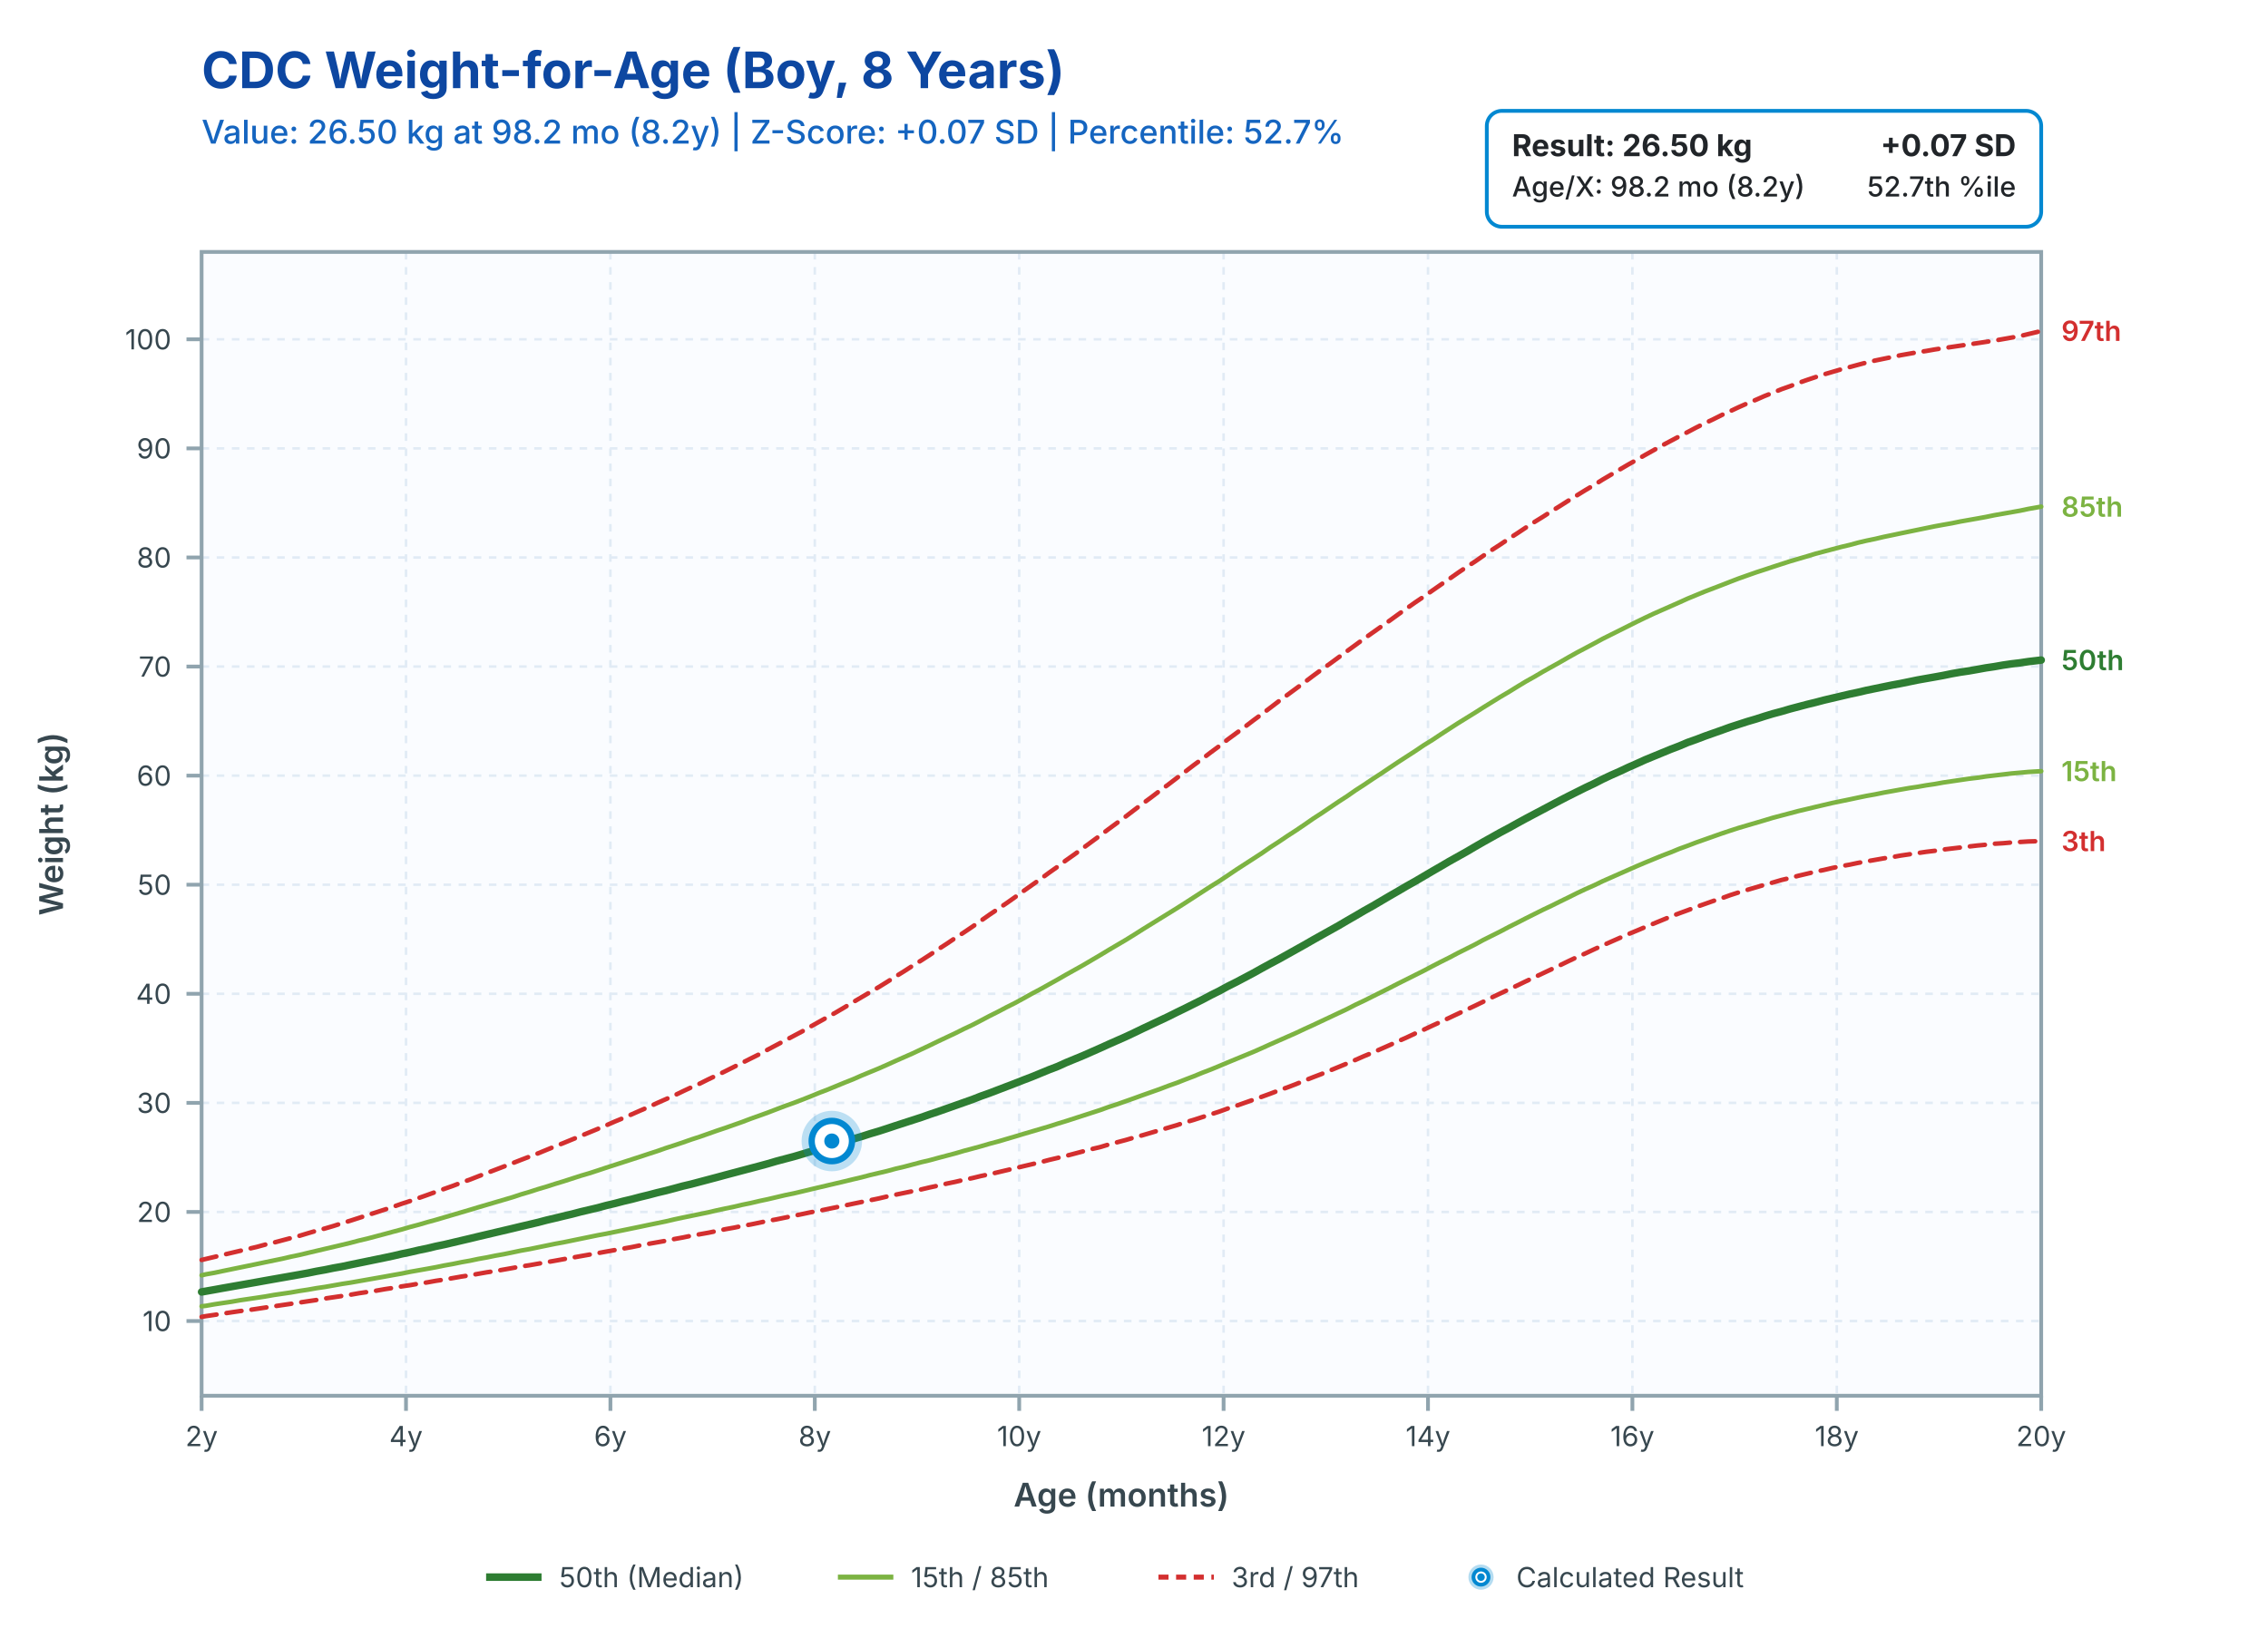
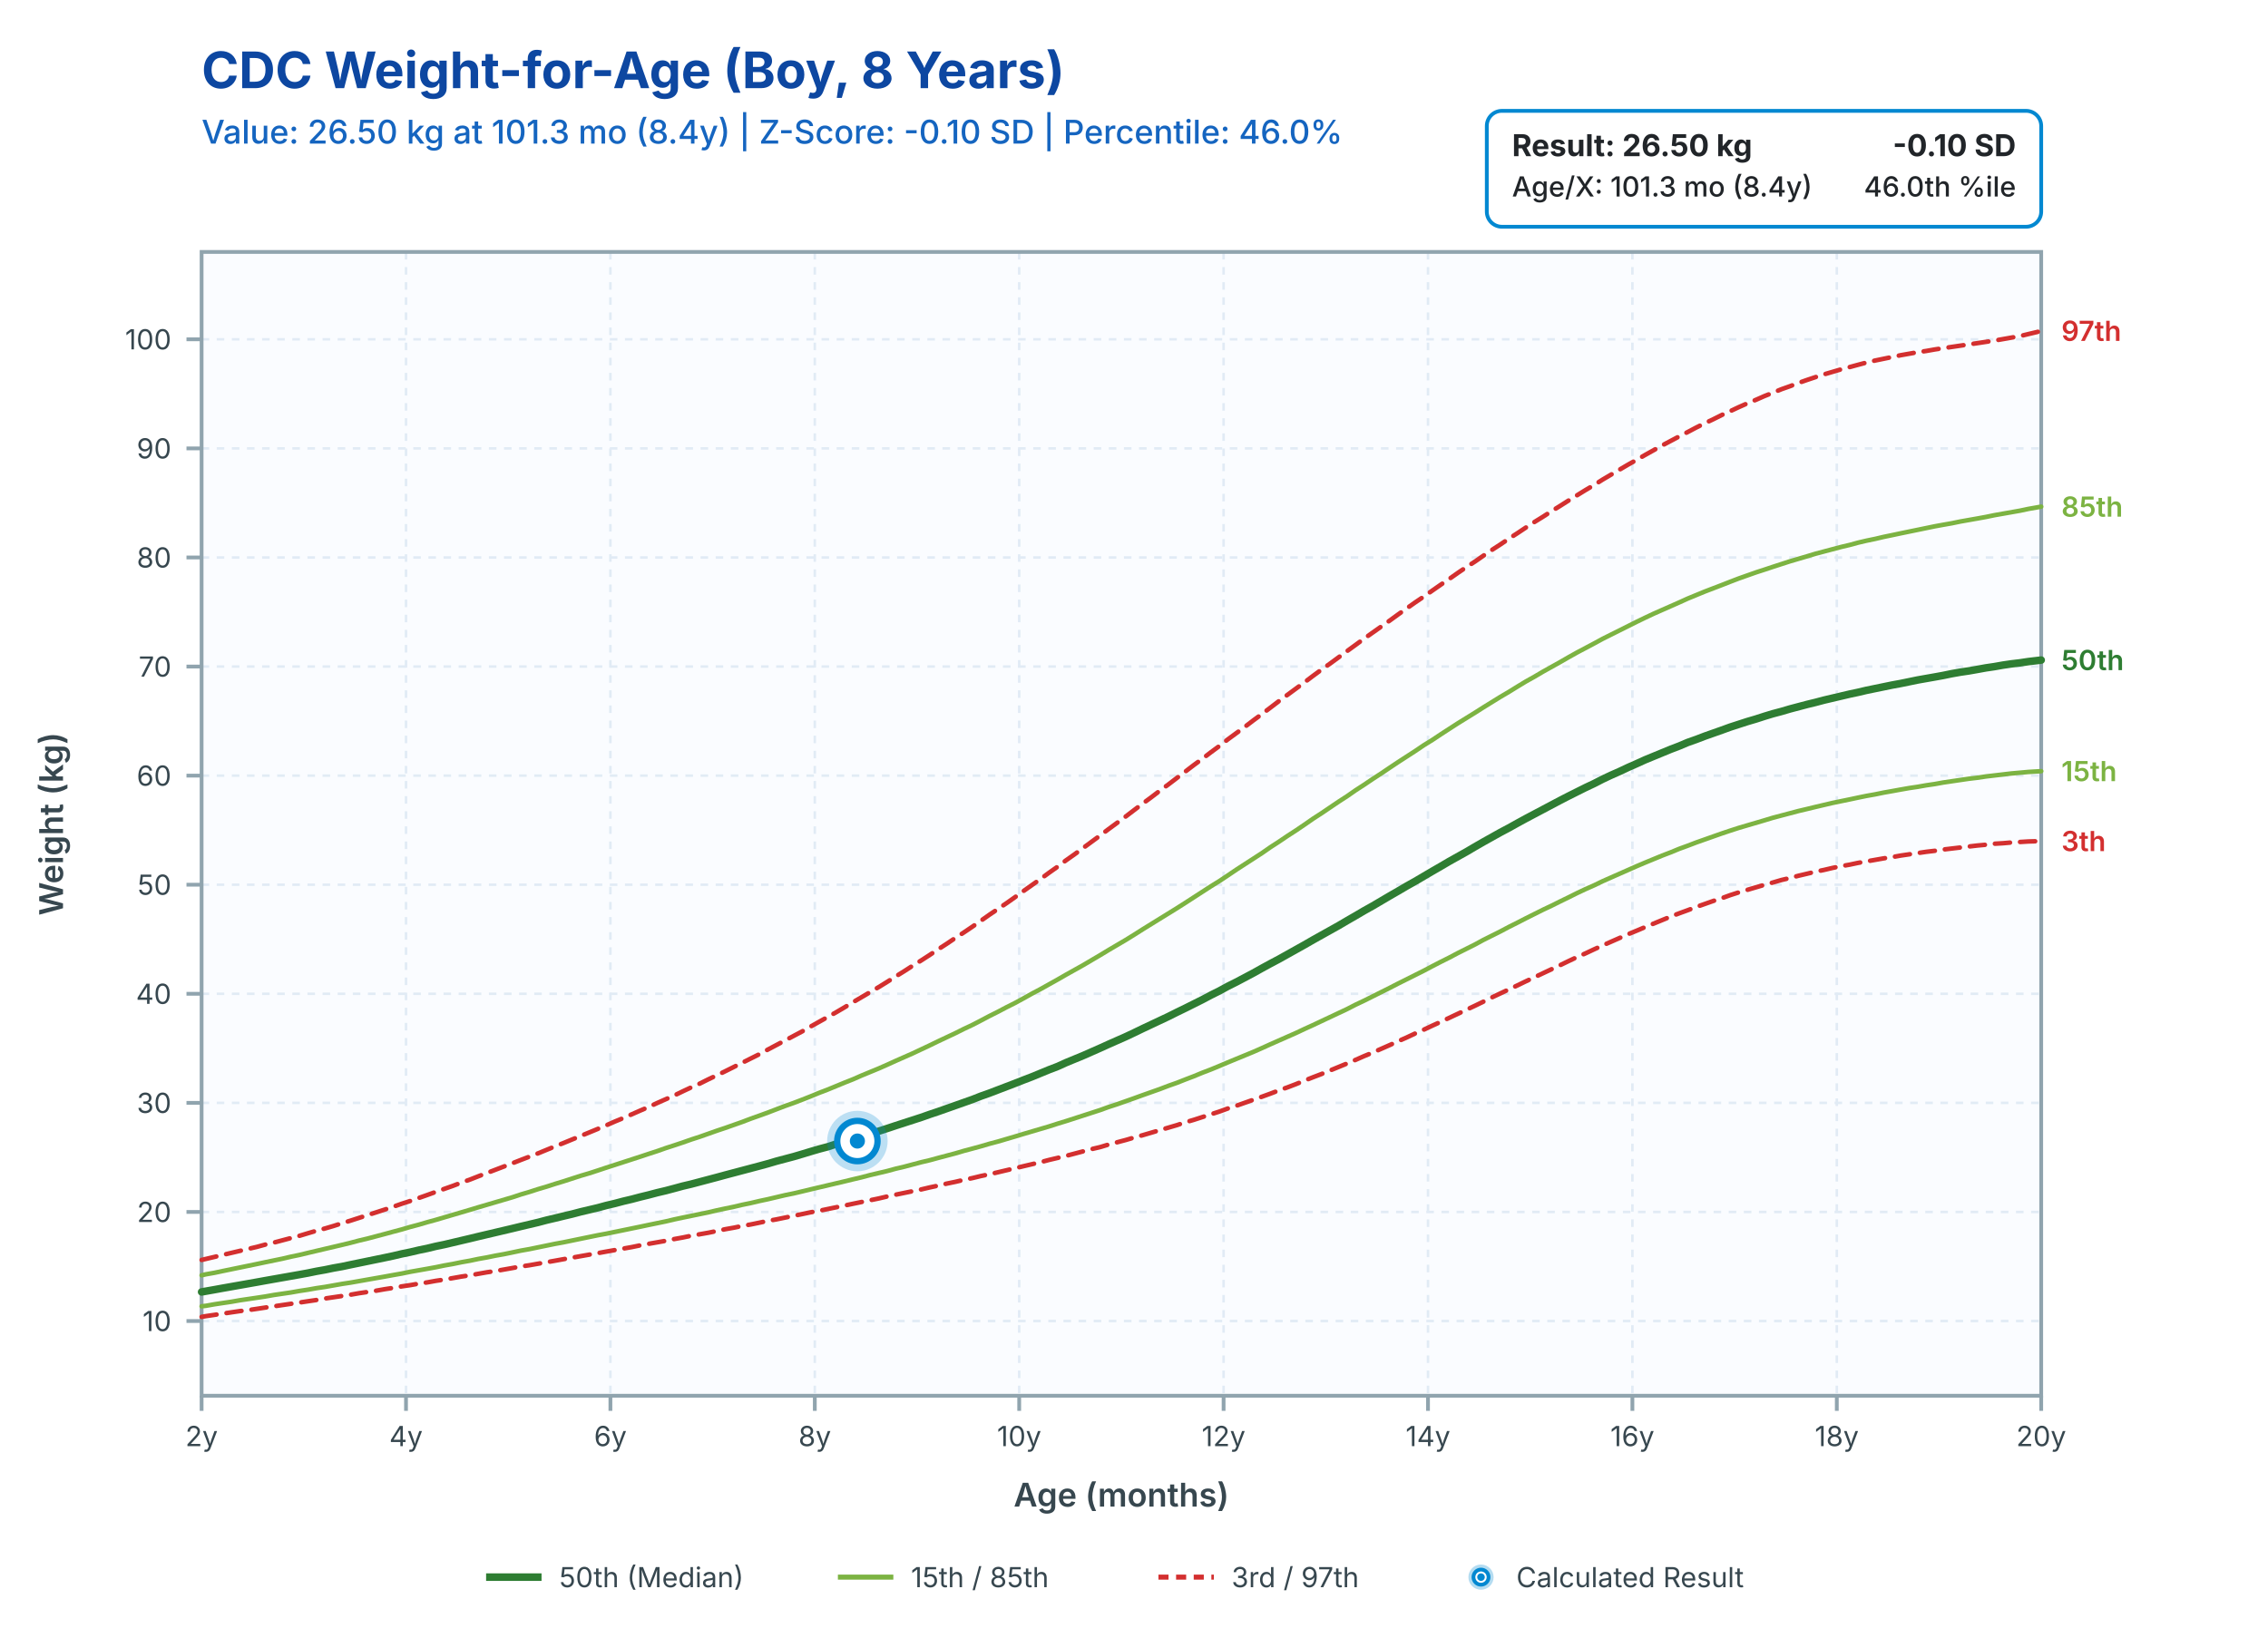
<svg xmlns="http://www.w3.org/2000/svg" viewBox="0 0 900.0 650.0" width="900.0" height="650.0">
  <rect fill="rgb(255, 255, 255)" width="900.0" height="650.0" />
  <g transform="translate(80.0, 35)">
    <text font-family="system-ui, -apple-system, sans-serif" font-size="20" font-weight="700" fill="rgb(13, 71, 161)" x="0" y="0">CDC Weight-for-Age (Boy, 8 Years)</text>
-     <text font-family="system-ui, -apple-system, sans-serif" font-size="13" font-weight="500" fill="rgb(21, 101, 192)" x="0" y="22">Value: 26.50 kg at 98.2 mo (8.2y) | Z-Score: +0.07 SD | Percentile: 52.7%</text>
+     <text font-family="system-ui, -apple-system, sans-serif" font-size="13" font-weight="500" fill="rgb(21, 101, 192)" x="0" y="22">Value: 26.50 kg at 101.3 mo (8.4y) | Z-Score: -0.10 SD | Percentile: 46.0%</text>
  </g>
  <rect fill="rgb(250, 252, 255)" x="80.0" y="100.0" width="730.0" height="454.0" />
  <line stroke="rgb(225, 235, 245)" stroke-width="1" stroke-dasharray="3,3" x1="80.0" y1="100.0" x2="80.0" y2="554.0" />
  <line stroke="rgb(225, 235, 245)" stroke-width="1" stroke-dasharray="3,3" x1="161.111" y1="100.0" x2="161.111" y2="554.0" />
  <line stroke="rgb(225, 235, 245)" stroke-width="1" stroke-dasharray="3,3" x1="242.222" y1="100.0" x2="242.222" y2="554.0" />
  <line stroke="rgb(225, 235, 245)" stroke-width="1" stroke-dasharray="3,3" x1="323.333" y1="100.0" x2="323.333" y2="554.0" />
  <line stroke="rgb(225, 235, 245)" stroke-width="1" stroke-dasharray="3,3" x1="404.444" y1="100.0" x2="404.444" y2="554.0" />
  <line stroke="rgb(225, 235, 245)" stroke-width="1" stroke-dasharray="3,3" x1="485.556" y1="100.0" x2="485.556" y2="554.0" />
  <line stroke="rgb(225, 235, 245)" stroke-width="1" stroke-dasharray="3,3" x1="566.667" y1="100.0" x2="566.667" y2="554.0" />
  <line stroke="rgb(225, 235, 245)" stroke-width="1" stroke-dasharray="3,3" x1="647.778" y1="100.0" x2="647.778" y2="554.0" />
  <line stroke="rgb(225, 235, 245)" stroke-width="1" stroke-dasharray="3,3" x1="728.889" y1="100.0" x2="728.889" y2="554.0" />
  <line stroke="rgb(225, 235, 245)" stroke-width="1" stroke-dasharray="3,3" x1="810.0" y1="100.0" x2="810.0" y2="554.0" />
  <line stroke="rgb(225, 235, 245)" stroke-width="1" stroke-dasharray="3,3" x1="80.0" y1="524.344" x2="810.0" y2="524.344" />
  <line stroke="rgb(225, 235, 245)" stroke-width="1" stroke-dasharray="3,3" x1="80.0" y1="481.048" x2="810.0" y2="481.048" />
  <line stroke="rgb(225, 235, 245)" stroke-width="1" stroke-dasharray="3,3" x1="80.0" y1="437.752" x2="810.0" y2="437.752" />
  <line stroke="rgb(225, 235, 245)" stroke-width="1" stroke-dasharray="3,3" x1="80.0" y1="394.456" x2="810.0" y2="394.456" />
  <line stroke="rgb(225, 235, 245)" stroke-width="1" stroke-dasharray="3,3" x1="80.0" y1="351.16" x2="810.0" y2="351.16" />
  <line stroke="rgb(225, 235, 245)" stroke-width="1" stroke-dasharray="3,3" x1="80.0" y1="307.864" x2="810.0" y2="307.864" />
  <line stroke="rgb(225, 235, 245)" stroke-width="1" stroke-dasharray="3,3" x1="80.0" y1="264.568" x2="810.0" y2="264.568" />
  <line stroke="rgb(225, 235, 245)" stroke-width="1" stroke-dasharray="3,3" x1="80.0" y1="221.272" x2="810.0" y2="221.272" />
  <line stroke="rgb(225, 235, 245)" stroke-width="1" stroke-dasharray="3,3" x1="80.0" y1="177.976" x2="810.0" y2="177.976" />
  <line stroke="rgb(225, 235, 245)" stroke-width="1" stroke-dasharray="3,3" x1="80.0" y1="134.68" x2="810.0" y2="134.68" />
  <rect stroke="rgb(144, 164, 174)" stroke-width="1.5" fill="none" x="80.0" y="100.0" width="730.0" height="454.0" />
  <line stroke="rgb(144, 164, 174)" stroke-width="1.5" x1="80.0" y1="554.0" x2="80.0" y2="560.0" />
  <text font-family="system-ui, -apple-system, sans-serif" font-size="11" fill="rgb(55, 71, 79)" x="80.0" y="574.0" text-anchor="middle">2y</text>
  <line stroke="rgb(144, 164, 174)" stroke-width="1.5" x1="161.111" y1="554.0" x2="161.111" y2="560.0" />
  <text font-family="system-ui, -apple-system, sans-serif" font-size="11" fill="rgb(55, 71, 79)" x="161.111" y="574.0" text-anchor="middle">4y</text>
  <line stroke="rgb(144, 164, 174)" stroke-width="1.5" x1="242.222" y1="554.0" x2="242.222" y2="560.0" />
  <text font-family="system-ui, -apple-system, sans-serif" font-size="11" fill="rgb(55, 71, 79)" x="242.222" y="574.0" text-anchor="middle">6y</text>
  <line stroke="rgb(144, 164, 174)" stroke-width="1.5" x1="323.333" y1="554.0" x2="323.333" y2="560.0" />
  <text font-family="system-ui, -apple-system, sans-serif" font-size="11" fill="rgb(55, 71, 79)" x="323.333" y="574.0" text-anchor="middle">8y</text>
  <line stroke="rgb(144, 164, 174)" stroke-width="1.5" x1="404.444" y1="554.0" x2="404.444" y2="560.0" />
  <text font-family="system-ui, -apple-system, sans-serif" font-size="11" fill="rgb(55, 71, 79)" x="404.444" y="574.0" text-anchor="middle">10y</text>
  <line stroke="rgb(144, 164, 174)" stroke-width="1.5" x1="485.556" y1="554.0" x2="485.556" y2="560.0" />
  <text font-family="system-ui, -apple-system, sans-serif" font-size="11" fill="rgb(55, 71, 79)" x="485.556" y="574.0" text-anchor="middle">12y</text>
  <line stroke="rgb(144, 164, 174)" stroke-width="1.5" x1="566.667" y1="554.0" x2="566.667" y2="560.0" />
  <text font-family="system-ui, -apple-system, sans-serif" font-size="11" fill="rgb(55, 71, 79)" x="566.667" y="574.0" text-anchor="middle">14y</text>
  <line stroke="rgb(144, 164, 174)" stroke-width="1.5" x1="647.778" y1="554.0" x2="647.778" y2="560.0" />
  <text font-family="system-ui, -apple-system, sans-serif" font-size="11" fill="rgb(55, 71, 79)" x="647.778" y="574.0" text-anchor="middle">16y</text>
  <line stroke="rgb(144, 164, 174)" stroke-width="1.5" x1="728.889" y1="554.0" x2="728.889" y2="560.0" />
  <text font-family="system-ui, -apple-system, sans-serif" font-size="11" fill="rgb(55, 71, 79)" x="728.889" y="574.0" text-anchor="middle">18y</text>
  <line stroke="rgb(144, 164, 174)" stroke-width="1.5" x1="810.0" y1="554.0" x2="810.0" y2="560.0" />
  <text font-family="system-ui, -apple-system, sans-serif" font-size="11" fill="rgb(55, 71, 79)" x="810.0" y="574.0" text-anchor="middle">20y</text>
  <text font-family="system-ui, -apple-system, sans-serif" font-size="13" font-weight="600" fill="rgb(55, 71, 79)" x="445.0" y="598.0" text-anchor="middle">Age (months)</text>
  <line stroke="rgb(144, 164, 174)" stroke-width="1.5" x1="74.0" y1="524.344" x2="80.0" y2="524.344" />
  <text font-family="system-ui, -apple-system, sans-serif" font-size="11" fill="rgb(55, 71, 79)" x="68.0" y="528.344" text-anchor="end">10</text>
  <line stroke="rgb(144, 164, 174)" stroke-width="1.5" x1="74.0" y1="481.048" x2="80.0" y2="481.048" />
  <text font-family="system-ui, -apple-system, sans-serif" font-size="11" fill="rgb(55, 71, 79)" x="68.0" y="485.048" text-anchor="end">20</text>
  <line stroke="rgb(144, 164, 174)" stroke-width="1.5" x1="74.0" y1="437.752" x2="80.0" y2="437.752" />
  <text font-family="system-ui, -apple-system, sans-serif" font-size="11" fill="rgb(55, 71, 79)" x="68.0" y="441.752" text-anchor="end">30</text>
  <line stroke="rgb(144, 164, 174)" stroke-width="1.5" x1="74.0" y1="394.456" x2="80.0" y2="394.456" />
  <text font-family="system-ui, -apple-system, sans-serif" font-size="11" fill="rgb(55, 71, 79)" x="68.0" y="398.456" text-anchor="end">40</text>
  <line stroke="rgb(144, 164, 174)" stroke-width="1.5" x1="74.0" y1="351.16" x2="80.0" y2="351.16" />
  <text font-family="system-ui, -apple-system, sans-serif" font-size="11" fill="rgb(55, 71, 79)" x="68.0" y="355.16" text-anchor="end">50</text>
  <line stroke="rgb(144, 164, 174)" stroke-width="1.5" x1="74.0" y1="307.864" x2="80.0" y2="307.864" />
  <text font-family="system-ui, -apple-system, sans-serif" font-size="11" fill="rgb(55, 71, 79)" x="68.0" y="311.864" text-anchor="end">60</text>
  <line stroke="rgb(144, 164, 174)" stroke-width="1.5" x1="74.0" y1="264.568" x2="80.0" y2="264.568" />
  <text font-family="system-ui, -apple-system, sans-serif" font-size="11" fill="rgb(55, 71, 79)" x="68.0" y="268.568" text-anchor="end">70</text>
  <line stroke="rgb(144, 164, 174)" stroke-width="1.5" x1="74.0" y1="221.272" x2="80.0" y2="221.272" />
  <text font-family="system-ui, -apple-system, sans-serif" font-size="11" fill="rgb(55, 71, 79)" x="68.0" y="225.272" text-anchor="end">80</text>
  <line stroke="rgb(144, 164, 174)" stroke-width="1.5" x1="74.0" y1="177.976" x2="80.0" y2="177.976" />
  <text font-family="system-ui, -apple-system, sans-serif" font-size="11" fill="rgb(55, 71, 79)" x="68.0" y="181.976" text-anchor="end">90</text>
  <line stroke="rgb(144, 164, 174)" stroke-width="1.5" x1="74.0" y1="134.68" x2="80.0" y2="134.68" />
  <text font-family="system-ui, -apple-system, sans-serif" font-size="11" fill="rgb(55, 71, 79)" x="68.0" y="138.68" text-anchor="end">100</text>
  <text font-family="system-ui, -apple-system, sans-serif" font-size="13" font-weight="600" fill="rgb(55, 71, 79)" x="0" y="0" transform="translate(25, 327.0) rotate(-90)" text-anchor="middle">Weight (kg)</text>
  <path d="M 80.0 522.7 L 81.7 522.4 L 85.1 521.9 L 88.4 521.4 L 91.8 520.9 L 95.2 520.4 L 98.6 520.0 L 102.0 519.5 L 105.3 519.0 L 108.7 518.5 L 112.1 518.0 L 115.5 517.5 L 118.9 517.0 L 122.2 516.5 L 125.6 516.0 L 129.0 515.4 L 132.4 514.9 L 135.8 514.4 L 139.1 513.9 L 142.5 513.3 L 145.9 512.8 L 149.3 512.3 L 152.7 511.7 L 156.0 511.2 L 159.4 510.6 L 162.8 510.1 L 166.2 509.5 L 169.6 509.0 L 172.9 508.4 L 176.3 507.9 L 179.7 507.3 L 183.1 506.7 L 186.5 506.2 L 189.8 505.6 L 193.2 505.0 L 196.6 504.5 L 200.0 503.9 L 203.4 503.3 L 206.7 502.7 L 210.1 502.2 L 213.5 501.6 L 216.9 501.0 L 220.3 500.4 L 223.6 499.8 L 227.0 499.2 L 230.4 498.6 L 233.8 498.0 L 237.2 497.4 L 240.5 496.8 L 243.9 496.2 L 247.3 495.6 L 250.7 495.0 L 254.1 494.3 L 257.4 493.7 L 260.8 493.1 L 264.2 492.5 L 267.6 491.8 L 270.9 491.2 L 274.3 490.5 L 277.7 489.9 L 281.1 489.3 L 284.5 488.6 L 287.8 487.9 L 291.2 487.3 L 294.6 486.6 L 298.0 486.0 L 301.4 485.3 L 304.7 484.6 L 308.1 484.0 L 311.5 483.3 L 314.9 482.6 L 318.3 481.9 L 321.6 481.2 L 325.0 480.6 L 328.4 479.9 L 331.8 479.2 L 335.2 478.5 L 338.5 477.8 L 341.9 477.1 L 345.3 476.4 L 348.7 475.7 L 352.1 474.9 L 355.4 474.2 L 358.8 473.5 L 362.2 472.8 L 365.6 472.1 L 369.0 471.3 L 372.3 470.6 L 375.7 469.8 L 379.1 469.1 L 382.5 468.3 L 385.9 467.6 L 389.2 466.8 L 392.6 466.1 L 396.0 465.3 L 399.4 464.5 L 402.8 463.7 L 406.1 462.9 L 409.5 462.1 L 412.9 461.3 L 416.3 460.4 L 419.7 459.6 L 423.0 458.8 L 426.4 457.9 L 429.8 457.0 L 433.2 456.1 L 436.6 455.3 L 439.9 454.3 L 443.3 453.4 L 446.7 452.5 L 450.1 451.5 L 453.4 450.6 L 456.8 449.6 L 460.2 448.6 L 463.6 447.6 L 467.0 446.6 L 470.3 445.5 L 473.7 444.5 L 477.1 443.4 L 480.5 442.3 L 483.9 441.2 L 487.2 440.0 L 490.6 438.9 L 494.0 437.7 L 497.4 436.5 L 500.8 435.3 L 504.1 434.1 L 507.5 432.8 L 510.9 431.6 L 514.3 430.3 L 517.7 428.9 L 521.0 427.6 L 524.4 426.3 L 527.8 424.9 L 531.2 423.5 L 534.6 422.1 L 537.9 420.7 L 541.3 419.2 L 544.7 417.8 L 548.1 416.3 L 551.5 414.8 L 554.8 413.3 L 558.2 411.8 L 561.6 410.2 L 565.0 408.7 L 568.4 407.1 L 571.7 405.6 L 575.1 404.0 L 578.5 402.4 L 581.9 400.8 L 585.3 399.2 L 588.6 397.6 L 592.0 395.9 L 595.4 394.3 L 598.8 392.7 L 602.2 391.1 L 605.5 389.5 L 608.9 387.9 L 612.3 386.3 L 615.7 384.7 L 619.1 383.1 L 622.4 381.5 L 625.8 379.9 L 629.2 378.4 L 632.6 376.8 L 635.9 375.3 L 639.3 373.8 L 642.7 372.3 L 646.1 370.8 L 649.5 369.4 L 652.8 368.0 L 656.2 366.6 L 659.6 365.2 L 663.0 363.8 L 666.4 362.5 L 669.7 361.3 L 673.1 360.0 L 676.5 358.8 L 679.9 357.6 L 683.3 356.5 L 686.6 355.3 L 690.0 354.2 L 693.4 353.2 L 696.8 352.2 L 700.2 351.2 L 703.5 350.3 L 706.9 349.3 L 710.3 348.5 L 713.7 347.6 L 717.1 346.8 L 720.4 346.0 L 723.8 345.3 L 727.2 344.5 L 730.6 343.8 L 734.0 343.2 L 737.3 342.5 L 740.7 341.9 L 744.1 341.3 L 747.5 340.7 L 750.9 340.2 L 754.2 339.6 L 757.6 339.1 L 761.0 338.6 L 764.4 338.1 L 767.8 337.7 L 771.1 337.2 L 774.5 336.8 L 777.9 336.4 L 781.3 336.0 L 784.7 335.6 L 788.0 335.3 L 791.4 334.9 L 794.8 334.7 L 798.2 334.4 L 801.6 334.2 L 804.9 334.0 L 808.3 333.9 L 810.0 333.8" fill="none" stroke="rgb(211, 47, 47)" stroke-width="1.8" stroke-dasharray="6,4" stroke-linecap="round" stroke-linejoin="round" />
  <text font-family="system-ui, -apple-system, sans-serif" font-size="11" font-weight="600" x="818.0" y="337.825" fill="rgb(211, 47, 47)">3th</text>
  <path d="M 80.0 518.5 L 81.7 518.3 L 85.1 517.7 L 88.4 517.2 L 91.8 516.7 L 95.2 516.1 L 98.6 515.6 L 102.0 515.1 L 105.3 514.6 L 108.7 514.0 L 112.1 513.5 L 115.5 513.0 L 118.9 512.4 L 122.2 511.9 L 125.6 511.3 L 129.0 510.8 L 132.4 510.2 L 135.8 509.6 L 139.1 509.1 L 142.5 508.5 L 145.9 507.9 L 149.3 507.3 L 152.7 506.7 L 156.0 506.1 L 159.4 505.5 L 162.8 504.8 L 166.2 504.2 L 169.6 503.6 L 172.9 503.0 L 176.3 502.3 L 179.7 501.7 L 183.1 501.0 L 186.5 500.4 L 189.8 499.7 L 193.2 499.1 L 196.6 498.4 L 200.0 497.8 L 203.4 497.1 L 206.7 496.4 L 210.1 495.8 L 213.5 495.1 L 216.9 494.4 L 220.3 493.7 L 223.6 493.1 L 227.0 492.4 L 230.4 491.7 L 233.8 491.0 L 237.2 490.3 L 240.5 489.7 L 243.9 489.0 L 247.3 488.3 L 250.7 487.6 L 254.1 486.9 L 257.4 486.2 L 260.8 485.5 L 264.2 484.8 L 267.6 484.0 L 270.9 483.3 L 274.3 482.6 L 277.7 481.9 L 281.1 481.2 L 284.5 480.4 L 287.8 479.7 L 291.2 479.0 L 294.6 478.2 L 298.0 477.5 L 301.4 476.7 L 304.7 476.0 L 308.1 475.2 L 311.5 474.4 L 314.9 473.7 L 318.3 472.9 L 321.6 472.1 L 325.0 471.3 L 328.4 470.5 L 331.8 469.7 L 335.2 468.9 L 338.5 468.1 L 341.9 467.3 L 345.3 466.4 L 348.7 465.6 L 352.1 464.8 L 355.4 463.9 L 358.8 463.1 L 362.2 462.2 L 365.6 461.3 L 369.0 460.5 L 372.3 459.6 L 375.7 458.7 L 379.1 457.8 L 382.5 456.8 L 385.9 455.9 L 389.2 455.0 L 392.6 454.0 L 396.0 453.1 L 399.4 452.1 L 402.8 451.1 L 406.1 450.1 L 409.5 449.1 L 412.9 448.1 L 416.3 447.1 L 419.7 446.0 L 423.0 445.0 L 426.4 443.9 L 429.8 442.8 L 433.2 441.7 L 436.6 440.6 L 439.9 439.4 L 443.3 438.3 L 446.7 437.1 L 450.1 435.9 L 453.4 434.7 L 456.8 433.5 L 460.2 432.3 L 463.6 431.0 L 467.0 429.8 L 470.3 428.5 L 473.7 427.2 L 477.1 425.8 L 480.5 424.5 L 483.9 423.1 L 487.2 421.7 L 490.6 420.3 L 494.0 418.9 L 497.4 417.5 L 500.8 416.0 L 504.1 414.5 L 507.5 413.0 L 510.9 411.5 L 514.3 410.0 L 517.7 408.4 L 521.0 406.9 L 524.4 405.3 L 527.8 403.7 L 531.2 402.1 L 534.6 400.5 L 537.9 398.8 L 541.3 397.2 L 544.7 395.5 L 548.1 393.8 L 551.5 392.1 L 554.8 390.4 L 558.2 388.7 L 561.6 387.0 L 565.0 385.3 L 568.4 383.5 L 571.7 381.8 L 575.1 380.1 L 578.5 378.3 L 581.9 376.6 L 585.3 374.9 L 588.6 373.1 L 592.0 371.4 L 595.4 369.7 L 598.8 367.9 L 602.2 366.2 L 605.5 364.5 L 608.9 362.8 L 612.3 361.1 L 615.7 359.5 L 619.1 357.8 L 622.4 356.2 L 625.8 354.5 L 629.2 352.9 L 632.6 351.4 L 635.9 349.8 L 639.3 348.3 L 642.7 346.8 L 646.1 345.3 L 649.5 343.8 L 652.8 342.4 L 656.2 341.0 L 659.6 339.6 L 663.0 338.3 L 666.4 336.9 L 669.7 335.7 L 673.1 334.4 L 676.5 333.2 L 679.9 332.0 L 683.3 330.8 L 686.6 329.7 L 690.0 328.6 L 693.4 327.6 L 696.8 326.6 L 700.2 325.6 L 703.5 324.6 L 706.9 323.7 L 710.3 322.8 L 713.7 321.9 L 717.1 321.1 L 720.4 320.3 L 723.8 319.5 L 727.2 318.7 L 730.6 318.0 L 734.0 317.3 L 737.3 316.6 L 740.7 315.9 L 744.1 315.3 L 747.5 314.6 L 750.9 314.0 L 754.2 313.4 L 757.6 312.8 L 761.0 312.3 L 764.4 311.7 L 767.8 311.2 L 771.1 310.6 L 774.5 310.1 L 777.9 309.6 L 781.3 309.1 L 784.7 308.7 L 788.0 308.2 L 791.4 307.8 L 794.8 307.4 L 798.2 307.0 L 801.6 306.7 L 804.9 306.4 L 808.3 306.2 L 810.0 306.1" fill="none" stroke="rgb(124, 179, 66)" stroke-width="1.8" stroke-linecap="round" stroke-linejoin="round" />
  <text font-family="system-ui, -apple-system, sans-serif" font-size="11" font-weight="600" x="818.0" y="310.053" fill="rgb(124, 179, 66)">15th</text>
  <path d="M 80.0 512.8 L 81.7 512.5 L 85.1 511.9 L 88.4 511.3 L 91.8 510.7 L 95.2 510.1 L 98.6 509.5 L 102.0 508.9 L 105.3 508.3 L 108.7 507.7 L 112.1 507.1 L 115.5 506.5 L 118.9 505.9 L 122.2 505.3 L 125.6 504.6 L 129.0 504.0 L 132.4 503.3 L 135.8 502.7 L 139.1 502.0 L 142.5 501.3 L 145.9 500.6 L 149.3 499.9 L 152.7 499.2 L 156.0 498.5 L 159.4 497.7 L 162.8 497.0 L 166.2 496.2 L 169.6 495.5 L 172.9 494.7 L 176.3 494.0 L 179.7 493.2 L 183.1 492.4 L 186.5 491.6 L 189.8 490.8 L 193.2 490.0 L 196.6 489.2 L 200.0 488.4 L 203.4 487.6 L 206.7 486.8 L 210.1 486.0 L 213.5 485.2 L 216.9 484.3 L 220.3 483.5 L 223.6 482.7 L 227.0 481.9 L 230.4 481.0 L 233.8 480.2 L 237.2 479.4 L 240.5 478.5 L 243.9 477.7 L 247.3 476.8 L 250.7 476.0 L 254.1 475.1 L 257.4 474.3 L 260.8 473.4 L 264.2 472.6 L 267.6 471.7 L 270.9 470.8 L 274.3 470.0 L 277.7 469.1 L 281.1 468.2 L 284.5 467.3 L 287.8 466.4 L 291.2 465.5 L 294.6 464.6 L 298.0 463.7 L 301.4 462.8 L 304.7 461.9 L 308.1 460.9 L 311.5 460.0 L 314.9 459.1 L 318.3 458.1 L 321.6 457.1 L 325.0 456.1 L 328.4 455.2 L 331.8 454.1 L 335.2 453.1 L 338.5 452.1 L 341.9 451.1 L 345.3 450.0 L 348.7 449.0 L 352.1 447.9 L 355.4 446.8 L 358.8 445.7 L 362.2 444.6 L 365.6 443.5 L 369.0 442.3 L 372.3 441.2 L 375.7 440.0 L 379.1 438.8 L 382.5 437.6 L 385.9 436.4 L 389.2 435.1 L 392.6 433.9 L 396.0 432.6 L 399.4 431.3 L 402.8 430.0 L 406.1 428.7 L 409.5 427.4 L 412.9 426.0 L 416.3 424.6 L 419.7 423.3 L 423.0 421.8 L 426.4 420.4 L 429.8 419.0 L 433.2 417.5 L 436.6 416.0 L 439.9 414.5 L 443.3 413.0 L 446.7 411.5 L 450.1 409.9 L 453.4 408.3 L 456.8 406.7 L 460.2 405.1 L 463.6 403.5 L 467.0 401.8 L 470.3 400.2 L 473.7 398.5 L 477.1 396.8 L 480.5 395.0 L 483.9 393.3 L 487.2 391.5 L 490.6 389.8 L 494.0 388.0 L 497.4 386.2 L 500.8 384.3 L 504.1 382.5 L 507.5 380.7 L 510.9 378.8 L 514.3 376.9 L 517.7 375.0 L 521.0 373.1 L 524.4 371.2 L 527.8 369.3 L 531.2 367.4 L 534.6 365.4 L 537.9 363.5 L 541.3 361.5 L 544.7 359.6 L 548.1 357.6 L 551.5 355.6 L 554.8 353.7 L 558.2 351.7 L 561.6 349.8 L 565.0 347.8 L 568.4 345.8 L 571.7 343.9 L 575.1 341.9 L 578.5 340.0 L 581.9 338.1 L 585.3 336.1 L 588.6 334.2 L 592.0 332.3 L 595.4 330.4 L 598.8 328.6 L 602.2 326.7 L 605.5 324.9 L 608.9 323.1 L 612.3 321.3 L 615.7 319.5 L 619.1 317.7 L 622.4 316.0 L 625.8 314.3 L 629.2 312.6 L 632.6 311.0 L 635.9 309.3 L 639.3 307.7 L 642.7 306.2 L 646.1 304.6 L 649.5 303.1 L 652.8 301.6 L 656.2 300.2 L 659.6 298.8 L 663.0 297.4 L 666.4 296.1 L 669.7 294.7 L 673.1 293.5 L 676.5 292.2 L 679.9 291.0 L 683.3 289.8 L 686.6 288.6 L 690.0 287.5 L 693.4 286.4 L 696.8 285.4 L 700.2 284.3 L 703.5 283.3 L 706.9 282.4 L 710.3 281.4 L 713.7 280.5 L 717.1 279.6 L 720.4 278.8 L 723.8 277.9 L 727.2 277.1 L 730.6 276.3 L 734.0 275.5 L 737.3 274.8 L 740.7 274.0 L 744.1 273.3 L 747.5 272.6 L 750.9 271.9 L 754.2 271.3 L 757.6 270.6 L 761.0 269.9 L 764.4 269.3 L 767.8 268.7 L 771.1 268.1 L 774.5 267.4 L 777.9 266.8 L 781.3 266.3 L 784.7 265.7 L 788.0 265.1 L 791.4 264.6 L 794.8 264.0 L 798.2 263.5 L 801.6 263.1 L 804.9 262.6 L 808.3 262.2 L 810.0 262.0" fill="none" stroke="rgb(46, 125, 50)" stroke-width="3.0" stroke-linecap="round" stroke-linejoin="round" />
  <text font-family="system-ui, -apple-system, sans-serif" font-size="11" font-weight="600" x="818.0" y="265.981" fill="rgb(46, 125, 50)">50th</text>
  <path d="M 80.0 506.2 L 81.7 505.8 L 85.1 505.2 L 88.4 504.5 L 91.8 503.8 L 95.2 503.1 L 98.6 502.4 L 102.0 501.7 L 105.3 501.0 L 108.7 500.3 L 112.1 499.6 L 115.5 498.8 L 118.9 498.1 L 122.2 497.3 L 125.6 496.5 L 129.0 495.7 L 132.4 494.9 L 135.8 494.1 L 139.1 493.3 L 142.5 492.4 L 145.9 491.6 L 149.3 490.7 L 152.7 489.8 L 156.0 488.9 L 159.4 488.0 L 162.8 487.0 L 166.2 486.1 L 169.6 485.1 L 172.9 484.2 L 176.3 483.2 L 179.7 482.2 L 183.1 481.2 L 186.5 480.2 L 189.8 479.2 L 193.2 478.2 L 196.6 477.2 L 200.0 476.2 L 203.4 475.2 L 206.7 474.1 L 210.1 473.1 L 213.5 472.0 L 216.9 471.0 L 220.3 469.9 L 223.6 468.9 L 227.0 467.8 L 230.4 466.7 L 233.8 465.7 L 237.2 464.6 L 240.5 463.5 L 243.9 462.4 L 247.3 461.3 L 250.7 460.2 L 254.1 459.1 L 257.4 458.0 L 260.8 456.9 L 264.2 455.7 L 267.6 454.6 L 270.9 453.5 L 274.3 452.3 L 277.7 451.2 L 281.1 450.0 L 284.5 448.8 L 287.8 447.7 L 291.2 446.5 L 294.6 445.3 L 298.0 444.0 L 301.4 442.8 L 304.7 441.6 L 308.1 440.3 L 311.5 439.0 L 314.9 437.8 L 318.3 436.5 L 321.6 435.2 L 325.0 433.8 L 328.4 432.5 L 331.8 431.1 L 335.2 429.7 L 338.5 428.4 L 341.9 426.9 L 345.3 425.5 L 348.7 424.1 L 352.1 422.6 L 355.4 421.1 L 358.8 419.6 L 362.2 418.1 L 365.6 416.5 L 369.0 414.9 L 372.3 413.3 L 375.7 411.7 L 379.1 410.1 L 382.5 408.4 L 385.9 406.8 L 389.2 405.1 L 392.6 403.3 L 396.0 401.6 L 399.4 399.8 L 402.8 398.1 L 406.1 396.3 L 409.5 394.4 L 412.9 392.6 L 416.3 390.7 L 419.7 388.8 L 423.0 386.9 L 426.4 385.0 L 429.8 383.1 L 433.2 381.1 L 436.6 379.1 L 439.9 377.1 L 443.3 375.1 L 446.7 373.1 L 450.1 371.0 L 453.4 368.9 L 456.8 366.8 L 460.2 364.7 L 463.6 362.6 L 467.0 360.5 L 470.3 358.4 L 473.7 356.2 L 477.1 354.0 L 480.5 351.8 L 483.9 349.7 L 487.2 347.5 L 490.6 345.2 L 494.0 343.0 L 497.4 340.8 L 500.8 338.6 L 504.1 336.3 L 507.5 334.1 L 510.9 331.8 L 514.3 329.6 L 517.7 327.3 L 521.0 325.0 L 524.4 322.8 L 527.8 320.5 L 531.2 318.2 L 534.6 316.0 L 537.9 313.7 L 541.3 311.5 L 544.7 309.2 L 548.1 307.0 L 551.5 304.7 L 554.8 302.5 L 558.2 300.3 L 561.6 298.1 L 565.0 295.8 L 568.4 293.7 L 571.7 291.5 L 575.1 289.3 L 578.5 287.1 L 581.9 285.0 L 585.3 282.9 L 588.6 280.8 L 592.0 278.7 L 595.4 276.6 L 598.8 274.6 L 602.2 272.5 L 605.5 270.5 L 608.9 268.6 L 612.3 266.6 L 615.7 264.7 L 619.1 262.8 L 622.4 260.9 L 625.8 259.0 L 629.2 257.2 L 632.6 255.4 L 635.9 253.6 L 639.3 251.9 L 642.7 250.2 L 646.1 248.5 L 649.5 246.8 L 652.8 245.2 L 656.2 243.6 L 659.6 242.1 L 663.0 240.6 L 666.4 239.1 L 669.7 237.6 L 673.1 236.2 L 676.5 234.8 L 679.9 233.5 L 683.3 232.2 L 686.6 230.9 L 690.0 229.6 L 693.4 228.4 L 696.8 227.2 L 700.2 226.1 L 703.5 225.0 L 706.9 223.9 L 710.3 222.8 L 713.7 221.8 L 717.1 220.8 L 720.4 219.8 L 723.8 218.9 L 727.2 218.0 L 730.6 217.1 L 734.0 216.3 L 737.3 215.4 L 740.7 214.6 L 744.1 213.9 L 747.5 213.1 L 750.9 212.4 L 754.2 211.7 L 757.6 211.0 L 761.0 210.3 L 764.4 209.6 L 767.8 208.9 L 771.1 208.3 L 774.5 207.7 L 777.9 207.0 L 781.3 206.4 L 784.7 205.8 L 788.0 205.2 L 791.4 204.5 L 794.8 203.9 L 798.2 203.3 L 801.6 202.7 L 804.9 202.0 L 808.3 201.4 L 810.0 201.1" fill="none" stroke="rgb(124, 179, 66)" stroke-width="1.8" stroke-linecap="round" stroke-linejoin="round" />
  <text font-family="system-ui, -apple-system, sans-serif" font-size="11" font-weight="600" x="818.0" y="205.084" fill="rgb(124, 179, 66)">85th</text>
  <path d="M 80.0 500.1 L 81.7 499.7 L 85.1 498.9 L 88.4 498.1 L 91.8 497.3 L 95.2 496.5 L 98.6 495.7 L 102.0 494.9 L 105.3 494.0 L 108.7 493.2 L 112.1 492.3 L 115.5 491.4 L 118.9 490.5 L 122.2 489.5 L 125.6 488.5 L 129.0 487.6 L 132.4 486.6 L 135.8 485.5 L 139.1 484.5 L 142.5 483.4 L 145.9 482.3 L 149.3 481.2 L 152.7 480.1 L 156.0 479.0 L 159.4 477.8 L 162.8 476.7 L 166.2 475.5 L 169.6 474.3 L 172.9 473.1 L 176.3 471.9 L 179.7 470.7 L 183.1 469.4 L 186.5 468.2 L 189.8 466.9 L 193.2 465.6 L 196.6 464.3 L 200.0 463.0 L 203.4 461.7 L 206.7 460.4 L 210.1 459.1 L 213.5 457.8 L 216.9 456.4 L 220.3 455.0 L 223.6 453.7 L 227.0 452.3 L 230.4 450.9 L 233.8 449.5 L 237.2 448.1 L 240.5 446.7 L 243.9 445.2 L 247.3 443.8 L 250.7 442.3 L 254.1 440.8 L 257.4 439.4 L 260.8 437.8 L 264.2 436.3 L 267.6 434.8 L 270.9 433.2 L 274.3 431.6 L 277.7 430.1 L 281.1 428.4 L 284.5 426.8 L 287.8 425.2 L 291.2 423.5 L 294.6 421.8 L 298.0 420.1 L 301.4 418.4 L 304.7 416.6 L 308.1 414.8 L 311.5 413.0 L 314.9 411.2 L 318.3 409.4 L 321.6 407.5 L 325.0 405.6 L 328.4 403.7 L 331.8 401.8 L 335.2 399.8 L 338.5 397.8 L 341.9 395.8 L 345.3 393.8 L 348.7 391.8 L 352.1 389.7 L 355.4 387.6 L 358.8 385.5 L 362.2 383.3 L 365.6 381.2 L 369.0 379.0 L 372.3 376.8 L 375.7 374.6 L 379.1 372.3 L 382.5 370.1 L 385.9 367.8 L 389.2 365.5 L 392.6 363.1 L 396.0 360.8 L 399.4 358.5 L 402.8 356.1 L 406.1 353.7 L 409.5 351.3 L 412.9 348.9 L 416.3 346.4 L 419.7 344.0 L 423.0 341.5 L 426.4 339.1 L 429.8 336.6 L 433.2 334.1 L 436.6 331.6 L 439.9 329.1 L 443.3 326.6 L 446.7 324.1 L 450.1 321.5 L 453.4 319.0 L 456.8 316.5 L 460.2 313.9 L 463.6 311.4 L 467.0 308.8 L 470.3 306.3 L 473.7 303.7 L 477.1 301.2 L 480.5 298.6 L 483.9 296.1 L 487.2 293.5 L 490.6 291.0 L 494.0 288.5 L 497.4 285.9 L 500.8 283.4 L 504.1 280.9 L 507.5 278.3 L 510.9 275.8 L 514.3 273.3 L 517.7 270.8 L 521.0 268.3 L 524.4 265.8 L 527.8 263.4 L 531.2 260.9 L 534.6 258.4 L 537.9 256.0 L 541.3 253.5 L 544.7 251.1 L 548.1 248.7 L 551.5 246.3 L 554.8 243.9 L 558.2 241.5 L 561.6 239.1 L 565.0 236.8 L 568.4 234.4 L 571.7 232.1 L 575.1 229.8 L 578.5 227.4 L 581.9 225.1 L 585.3 222.9 L 588.6 220.6 L 592.0 218.3 L 595.4 216.1 L 598.8 213.8 L 602.2 211.6 L 605.5 209.4 L 608.9 207.2 L 612.3 205.1 L 615.7 202.9 L 619.1 200.8 L 622.4 198.7 L 625.8 196.6 L 629.2 194.5 L 632.6 192.5 L 635.9 190.4 L 639.3 188.4 L 642.7 186.4 L 646.1 184.4 L 649.5 182.5 L 652.8 180.6 L 656.2 178.7 L 659.6 176.8 L 663.0 175.0 L 666.4 173.2 L 669.7 171.5 L 673.1 169.7 L 676.5 168.0 L 679.9 166.4 L 683.3 164.7 L 686.6 163.2 L 690.0 161.6 L 693.4 160.1 L 696.8 158.7 L 700.2 157.2 L 703.5 155.9 L 706.9 154.5 L 710.3 153.3 L 713.7 152.0 L 717.1 150.8 L 720.4 149.7 L 723.8 148.6 L 727.2 147.6 L 730.6 146.6 L 734.0 145.7 L 737.3 144.8 L 740.7 143.9 L 744.1 143.1 L 747.5 142.4 L 750.9 141.7 L 754.2 141.0 L 757.6 140.4 L 761.0 139.8 L 764.4 139.3 L 767.8 138.7 L 771.1 138.2 L 774.5 137.7 L 777.9 137.2 L 781.3 136.7 L 784.7 136.2 L 788.0 135.7 L 791.4 135.2 L 794.8 134.6 L 798.2 134.0 L 801.6 133.4 L 804.9 132.6 L 808.3 131.8 L 810.0 131.3" fill="none" stroke="rgb(211, 47, 47)" stroke-width="1.8" stroke-dasharray="6,4" stroke-linecap="round" stroke-linejoin="round" />
  <text font-family="system-ui, -apple-system, sans-serif" font-size="11" font-weight="600" x="818.0" y="135.31" fill="rgb(211, 47, 47)">97th</text>
-   <g transform="translate(330.0926, 452.9056)">
+   <g transform="translate(340.2315, 452.9056)">
    <circle r="12.0" fill="rgba(2, 136, 209, 1.00)" opacity="0.25" />
    <circle r="8.0" fill="rgb(255, 255, 255)" stroke="rgb(2, 136, 209)" stroke-width="2.5" />
    <circle r="3.0" fill="rgb(2, 136, 209)" />
  </g>
  <g transform="translate(590.0, 44.0)">
    <rect fill="rgba(255, 255, 255, 1.00)" stroke="rgb(2, 136, 209)" stroke-width="1.5" rx="6" ry="6" width="220.0" height="46.0" />
    <text font-family="system-ui, -apple-system, sans-serif" font-size="12" font-weight="700" fill="rgb(33, 37, 41)" x="10" y="18">Result: 26.50 kg</text>
-     <text font-family="system-ui, -apple-system, sans-serif" font-size="11" font-weight="500" fill="rgb(33, 37, 41)" x="10" y="34">Age/X: 98.2 mo (8.2y)</text>
-     <text font-family="system-ui, -apple-system, sans-serif" font-size="12" font-weight="700" fill="rgb(33, 37, 41)" x="210.0" y="18" text-anchor="end">+0.07 SD</text>
-     <text font-family="system-ui, -apple-system, sans-serif" font-size="11" font-weight="500" fill="rgb(33, 37, 41)" x="210.0" y="34" text-anchor="end">52.7th %ile</text>
+     <text font-family="system-ui, -apple-system, sans-serif" font-size="11" font-weight="500" fill="rgb(33, 37, 41)" x="10" y="34">Age/X: 101.3 mo (8.4y)</text>
+     <text font-family="system-ui, -apple-system, sans-serif" font-size="12" font-weight="700" fill="rgb(33, 37, 41)" x="210.0" y="18" text-anchor="end">-0.10 SD</text>
+     <text font-family="system-ui, -apple-system, sans-serif" font-size="11" font-weight="500" fill="rgb(33, 37, 41)" x="210.0" y="34" text-anchor="end">46.0th %ile</text>
  </g>
  <g>
    <line x1="192.9" y1="626.0" x2="214.9" y2="626.0" stroke="rgb(46, 125, 50)" stroke-width="3.0" />
    <text font-family="system-ui, -apple-system, sans-serif" font-size="11" fill="rgb(55, 71, 79)" x="221.9" y="630.0">50th (Median)</text>
    <line x1="332.5" y1="626.0" x2="354.5" y2="626.0" stroke="rgb(124, 179, 66)" stroke-width="2.0" />
    <text font-family="system-ui, -apple-system, sans-serif" font-size="11" fill="rgb(55, 71, 79)" x="361.5" y="630.0">15th / 85th</text>
    <line x1="459.7" y1="626.0" x2="481.7" y2="626.0" stroke="rgb(211, 47, 47)" stroke-width="2.0" stroke-dasharray="4,3" />
    <text font-family="system-ui, -apple-system, sans-serif" font-size="11" fill="rgb(55, 71, 79)" x="488.7" y="630.0">3rd / 97th</text>
    <circle cx="587.7" cy="626.0" r="5" fill="rgba(2, 136, 209, 1.00)" opacity="0.3" />
    <circle cx="587.7" cy="626.0" r="3" fill="rgb(255, 255, 255)" stroke="rgb(2, 136, 209)" stroke-width="1.5" />
    <circle cx="587.7" cy="626.0" r="1.5" fill="rgb(2, 136, 209)" />
    <text font-family="system-ui, -apple-system, sans-serif" font-size="11" fill="rgb(55, 71, 79)" x="601.7" y="630.0">Calculated Result</text>
  </g>
</svg>
